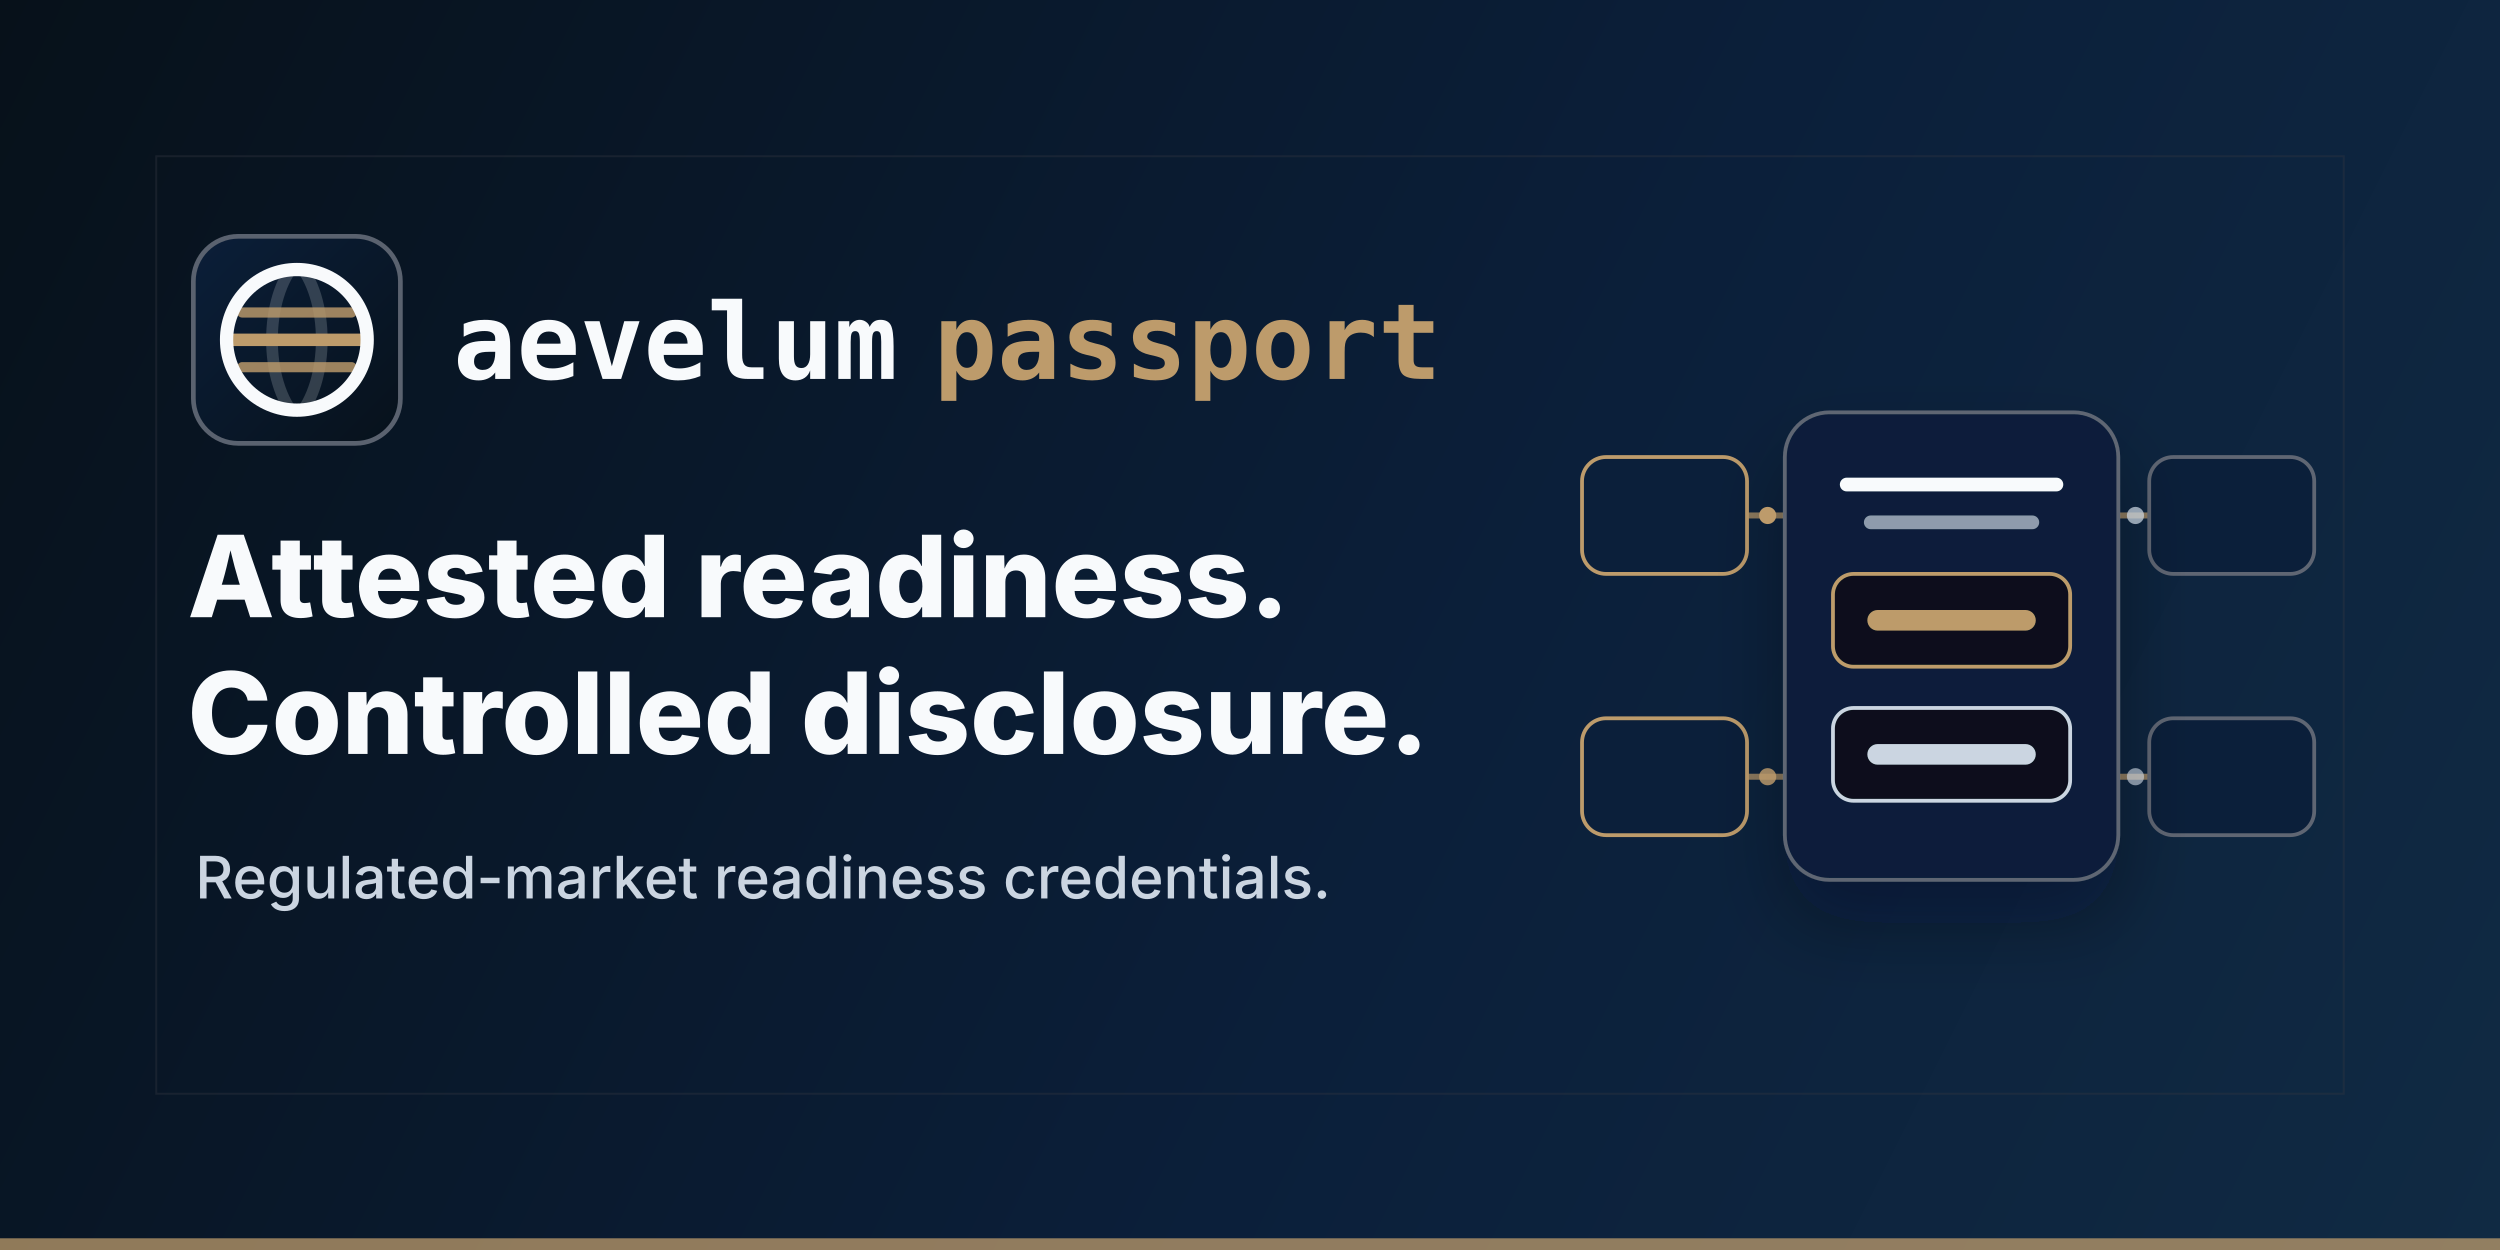
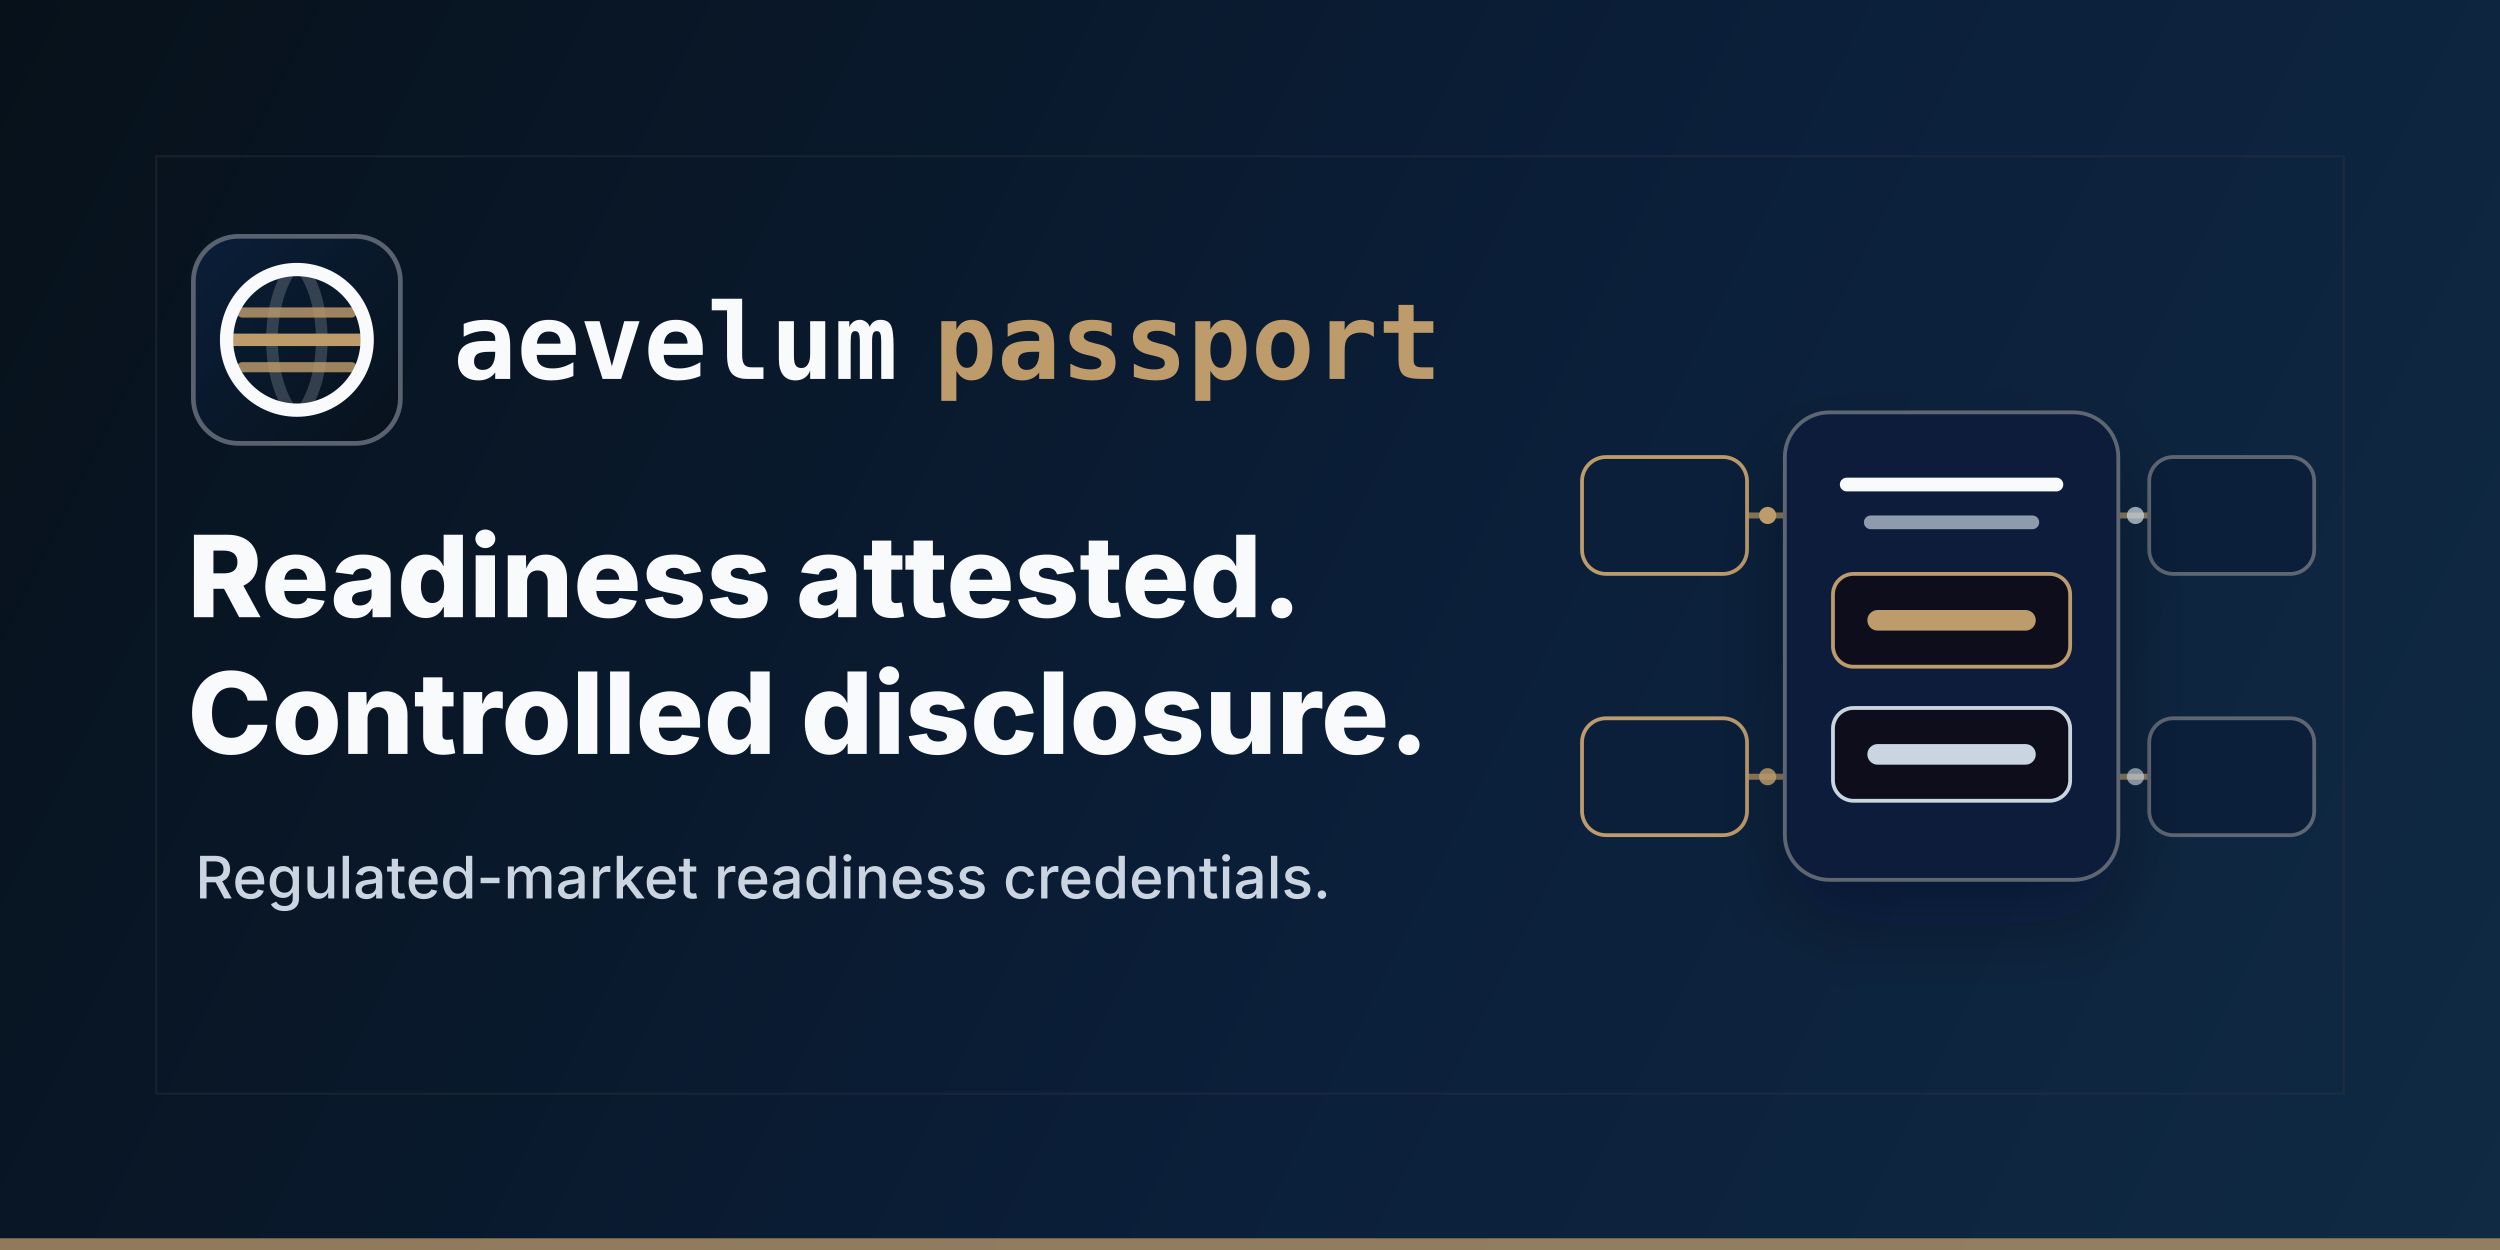
<svg xmlns="http://www.w3.org/2000/svg" viewBox="0 0 1280 640" fill="none" role="img" aria-label="Aevelum Passport README banner for dark mode">
  <defs>
    <linearGradient id="bg" x1="0" y1="0" x2="1280" y2="640" gradientUnits="userSpaceOnUse">
      <stop stop-color="#07111A" />
      <stop offset="58%" stop-color="#0B1F3A" />
      <stop offset="100%" stop-color="#102A43" />
    </linearGradient>
    <linearGradient id="iconSurface" x1="0" y1="0" x2="112" y2="112" gradientUnits="userSpaceOnUse">
      <stop stop-color="#0B1F3A" />
      <stop offset="100%" stop-color="#07111A" />
    </linearGradient>
    <linearGradient id="lineGold" x1="810" y1="190" x2="1185" y2="452" gradientUnits="userSpaceOnUse">
      <stop stop-color="#BD9B6B" stop-opacity="0.72" />
      <stop offset="100%" stop-color="#CBD5E1" stop-opacity="0.24" />
    </linearGradient>
    <filter id="cardShadow" x="-20%" y="-20%" width="140%" height="150%" color-interpolation-filters="sRGB">
      <feDropShadow dx="0" dy="24" flood-color="#07111A" flood-opacity="0.32" stdDeviation="22" />
    </filter>
    <clipPath id="globeInterior">
      <circle cx="56" cy="56" r="36" />
    </clipPath>
  </defs>
  <rect width="1280" height="640" fill="url(#bg)" />
  <rect x="80" y="80" width="1120" height="480" stroke="#343741" stroke-opacity="0.38" stroke-width="1" />
  <rect x="0" y="634" width="1280" height="6" fill="#BD9B6B" opacity="0.75" />
  <g transform="translate(96, 118)">
    <rect x="4" y="4" width="104" height="104" rx="22" fill="url(#iconSurface)" />
    <rect x="3" y="3" width="106" height="106" rx="23" stroke="#5F6673" stroke-opacity="0.95" stroke-width="2.4" />
    <g clip-path="url(#globeInterior)">
      <path d="M56 16 C39 34 39 78 56 96 C73 78 73 34 56 16" stroke="#F8FAFC" stroke-opacity="0.18" stroke-width="6" stroke-linecap="round" stroke-linejoin="round" />
      <path d="M21 56 H91" stroke="#BD9B6B" stroke-width="6.4" />
      <path d="M28 42 H84" stroke="#BD9B6B" stroke-opacity="0.82" stroke-width="5.2" stroke-linecap="round" />
      <path d="M28 70 H84" stroke="#BD9B6B" stroke-opacity="0.82" stroke-width="5.2" stroke-linecap="round" />
    </g>
    <circle cx="56" cy="56" r="36" stroke="#F8FAFC" stroke-width="6.8" />
  </g>
  <text x="232" y="194" font-family="'SF Mono', Menlo, Monaco, Consolas, monospace" font-size="54" font-weight="700" fill="#F8FAFC">aevelum</text>
  <text x="478" y="194" font-family="'SF Mono', Menlo, Monaco, Consolas, monospace" font-size="54" font-weight="700" fill="#BD9B6B">passport</text>
  <text x="96" y="316" font-family="'Inter', 'SF Pro', -apple-system, system-ui, sans-serif" font-size="58" font-weight="800" fill="#F8FAFC">
-     Attested readiness.
+     Readiness attested.
  </text>
  <text x="96" y="386" font-family="'Inter', 'SF Pro', -apple-system, system-ui, sans-serif" font-size="58" font-weight="800" fill="#F8FAFC">
    Controlled disclosure.
  </text>
  <text x="100" y="460" font-family="'Inter', 'SF Pro', -apple-system, system-ui, sans-serif" font-size="30" font-weight="500" fill="#CBD5E1">
    Regulated-market readiness credentials.
  </text>
  <g transform="translate(810, 190) scale(0.88)">
    <g stroke="url(#lineGold)" stroke-width="3.5" stroke-linecap="round">
      <path d="M54 84 H138" />
      <path d="M54 236 H138" />
      <path d="M292 84 H374" />
      <path d="M292 236 H374" />
    </g>
    <g fill="#0B1F3A" stroke-width="2.2">
      <rect x="0" y="50" width="96" height="68" rx="14" stroke="#BD9B6B" />
      <rect x="0" y="202" width="96" height="68" rx="14" stroke="#BD9B6B" />
      <rect x="330" y="50" width="96" height="68" rx="14" stroke="#5F6673" />
      <rect x="330" y="202" width="96" height="68" rx="14" stroke="#5F6673" />
    </g>
    <g filter="url(#cardShadow)">
      <rect x="118" y="24" width="194" height="272" rx="26" fill="#0B1F3A" stroke="#5F6673" stroke-width="2.2" />
      <rect x="150" y="62" width="130" height="8" rx="4" fill="#F8FAFC" />
      <rect x="164" y="84" width="102" height="8" rx="4" fill="#CBD5E1" opacity="0.68" />
      <rect x="146" y="118" width="138" height="54" rx="12" fill="#07111A" stroke="#BD9B6B" stroke-width="2.2" />
      <rect x="166" y="139" width="98" height="12" rx="6" fill="#BD9B6B" />
      <rect x="146" y="196" width="138" height="54" rx="12" fill="#07111A" stroke="#CBD5E1" stroke-width="2.2" />
      <rect x="166" y="217" width="98" height="12" rx="6" fill="#CBD5E1" />
    </g>
    <circle cx="108" cy="84" r="5" fill="#BD9B6B" />
    <circle cx="108" cy="236" r="5" fill="#BD9B6B" opacity="0.82" />
    <circle cx="322" cy="84" r="5" fill="#CBD5E1" opacity="0.72" />
    <circle cx="322" cy="236" r="5" fill="#CBD5E1" opacity="0.62" />
  </g>
</svg>
